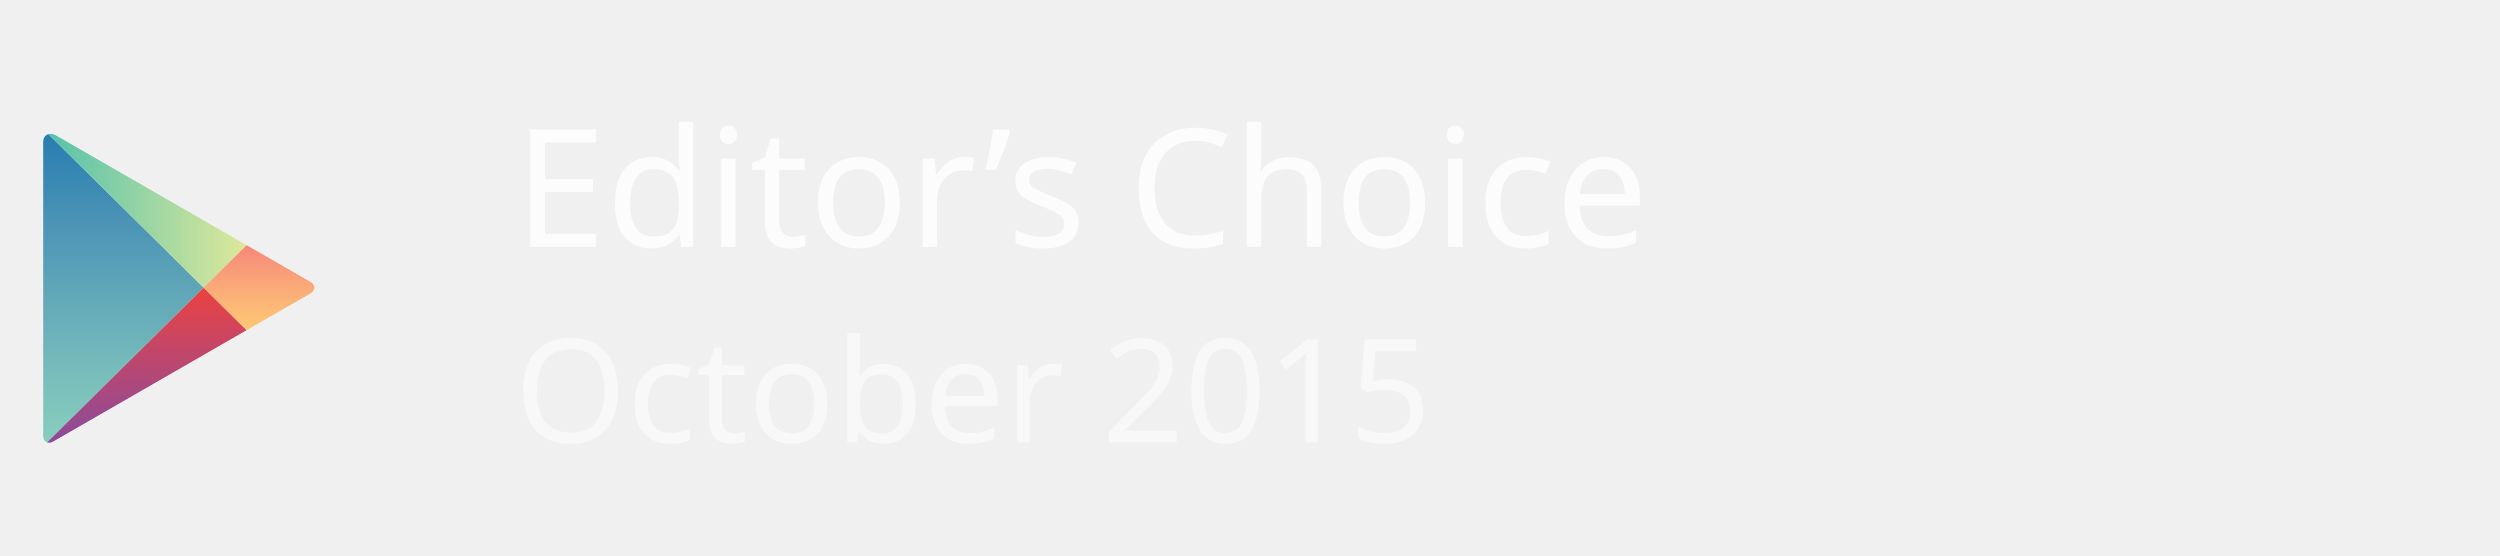
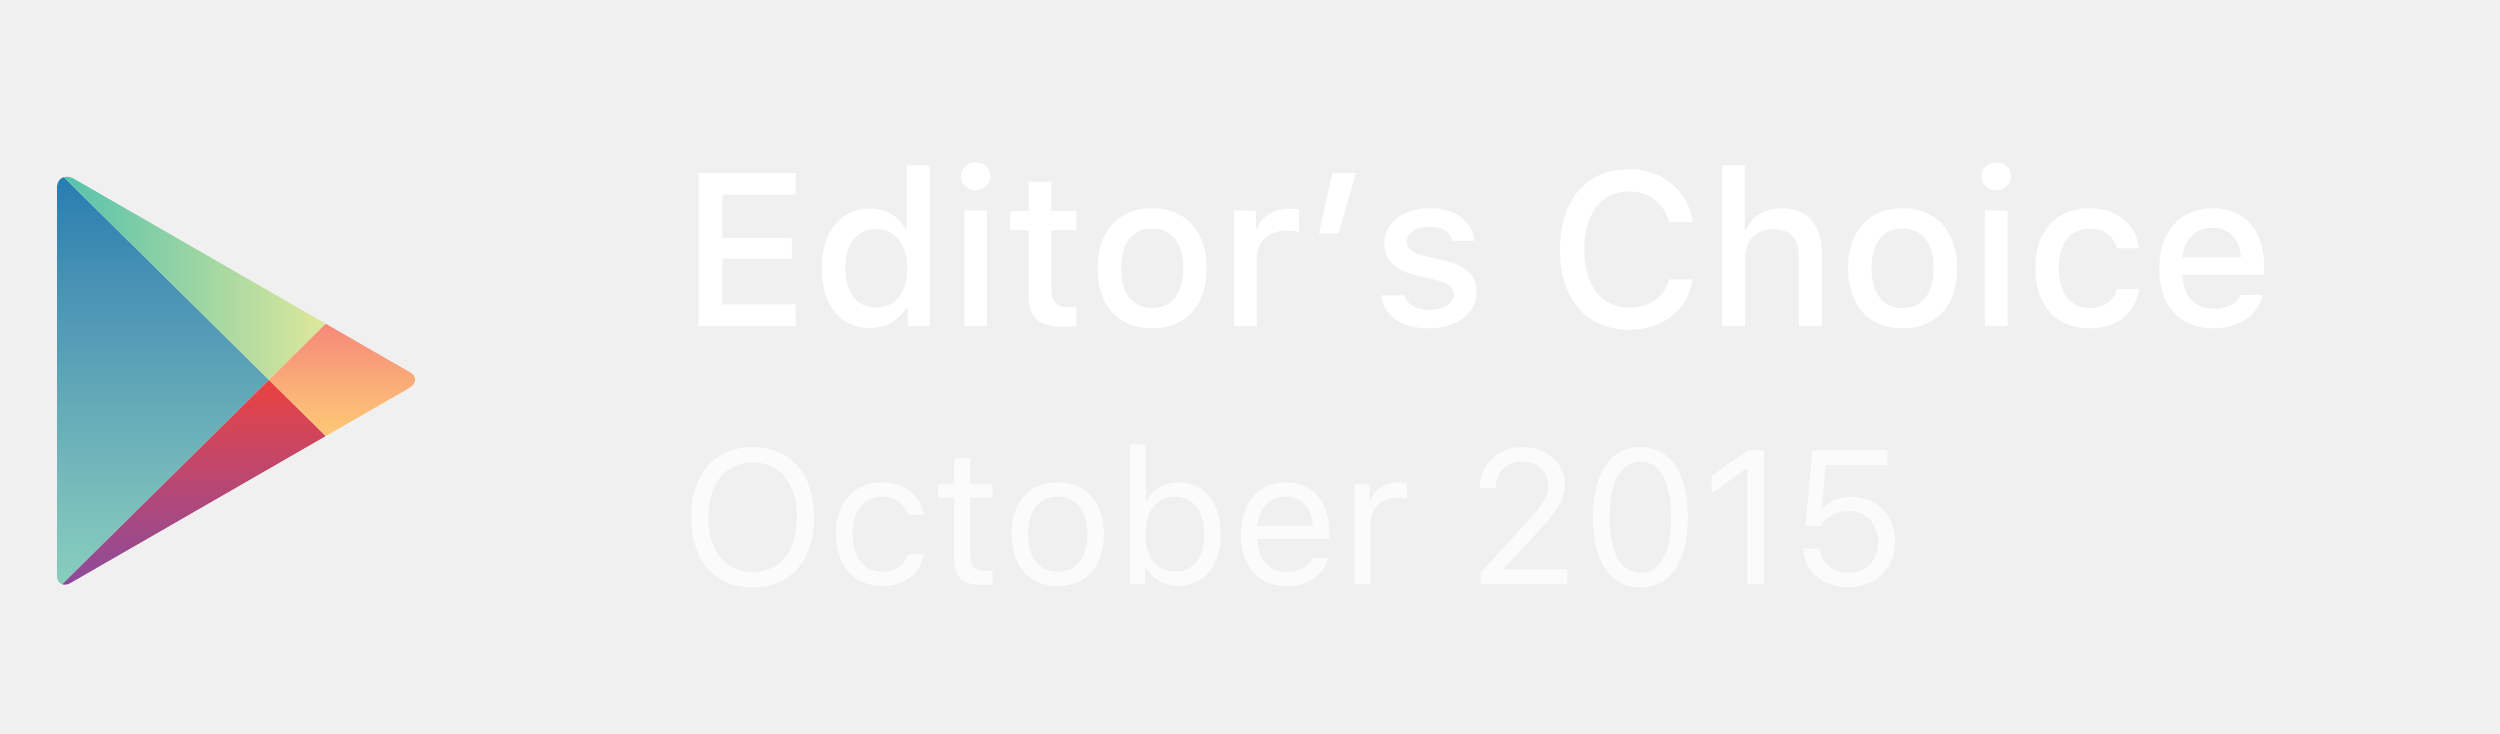
- <svg xmlns="http://www.w3.org/2000/svg" xmlns:xlink="http://www.w3.org/1999/xlink" width="243" height="54" viewBox="0 0 243 54">
+ <svg xmlns="http://www.w3.org/2000/svg" xmlns:xlink="http://www.w3.org/1999/xlink" width="184" height="54" viewBox="0 0 184 54">
  <defs>
    <path id="a" d="M19.984,10.817 L13.686,7.192 C13.686,7.192 2.211,0.586 1.536,0.197 C0.862,-0.191 0.19,0.044 0.19,0.856 L0.19,14.96 L0.19,29.35 C0.19,29.958 0.67,30.221 1.256,29.884 C1.842,29.546 13.686,22.728 13.686,22.728 L19.984,19.103 C19.984,19.103 25.328,16.027 26.039,15.619 C26.749,15.209 26.681,14.648 26.081,14.327 C25.482,14.005 19.984,10.817 19.984,10.817 L19.984,10.817 Z" />
    <linearGradient id="b" x1="50.006%" x2="50.006%" y1="-.007%" y2="99.996%">
      <stop stop-color="#257CB0" offset="0%" />
      <stop stop-color="#4A93B5" offset="28.63%" />
      <stop stop-color="#78BCBB" offset="76.7%" />
      <stop stop-color="#89CFBD" offset="100%" />
    </linearGradient>
    <path id="d" d="M19.984,10.817 L13.686,7.192 C13.686,7.192 2.211,0.586 1.536,0.197 C0.862,-0.191 0.19,0.044 0.19,0.856 L0.19,14.96 L0.19,29.35 C0.19,29.958 0.67,30.221 1.256,29.884 C1.842,29.546 13.686,22.728 13.686,22.728 L19.984,19.103 C19.984,19.103 25.328,16.027 26.039,15.619 C26.749,15.209 26.681,14.648 26.081,14.327 C25.482,14.005 19.984,10.817 19.984,10.817 L19.984,10.817 Z" />
    <linearGradient id="e" x1="0%" x2="100.005%" y1="49.996%" y2="49.996%">
      <stop stop-color="#52C1AD" offset="0%" />
      <stop stop-color="#DEE89A" offset="100%" />
    </linearGradient>
    <path id="g" d="M19.984,10.817 L13.686,7.192 C13.686,7.192 2.211,0.586 1.536,0.197 C0.862,-0.191 0.19,0.044 0.19,0.856 L0.19,14.96 L0.19,29.35 C0.19,29.958 0.67,30.221 1.256,29.884 C1.842,29.546 13.686,22.728 13.686,22.728 L19.984,19.103 C19.984,19.103 25.328,16.027 26.039,15.619 C26.749,15.209 26.681,14.648 26.081,14.327 C25.482,14.005 19.984,10.817 19.984,10.817 L19.984,10.817 Z" />
    <linearGradient id="h" x1="50%" x2="50%" y1="-.02%" y2="99.979%">
      <stop stop-color="#EC413D" offset="0%" />
      <stop stop-color="#DA4452" offset="16.68%" />
      <stop stop-color="#B0487A" offset="57.48%" />
      <stop stop-color="#954A92" offset="86.19%" />
      <stop stop-color="#8A4A9D" offset="100%" />
    </linearGradient>
    <path id="j" d="M19.984,10.817 L13.686,7.192 C13.686,7.192 2.211,0.586 1.536,0.197 C0.862,-0.191 0.19,0.044 0.19,0.856 L0.19,14.96 L0.19,29.35 C0.19,29.958 0.67,30.221 1.256,29.884 C1.842,29.546 13.686,22.728 13.686,22.728 L19.984,19.103 C19.984,19.103 25.328,16.027 26.039,15.619 C26.749,15.209 26.681,14.648 26.081,14.327 C25.482,14.005 19.984,10.817 19.984,10.817 L19.984,10.817 Z" />
    <linearGradient id="k" x1="50.002%" x2="50.002%" y1="-.041%" y2="99.97%">
      <stop stop-color="#F58879" offset="0%" />
      <stop stop-color="#F69079" offset="11.94%" />
      <stop stop-color="#FCB877" offset="71.28%" />
      <stop stop-color="#FEC874" offset="100%" />
    </linearGradient>
  </defs>
-   <g fill="none" fill-rule="evenodd" transform="translate(4 9)">
-     <text fill="#FFFFFF" opacity=".8" font-family="SFUIText-Regular, SF UI Text" font-size="16">
-       <tspan x="46" y="15">Editor’s Choice</tspan>
-     </text>
-     <text fill="#FFFFFF" opacity=".5" font-family="SFUIText-Regular, SF UI Text" font-size="14">
-       <tspan x="46" y="34">October 2015</tspan>
-     </text>
-     <g transform="translate(0 4)">
+   <g fill="none" fill-rule="evenodd">
+     <path fill="#FFFFFF" d="M58.57,22.406 L53.164,22.406 L53.164,19.023 L58.281,19.023 L58.281,17.508 L53.164,17.508 L53.164,14.32 L58.57,14.32 L58.57,12.727 L51.414,12.727 L51.414,24 L58.57,24 L58.57,22.406 Z M64.008,24.141 C65.18,24.141 66.172,23.586 66.68,22.656 L66.812,22.656 L66.812,24 L68.422,24 L68.422,12.172 L66.742,12.172 L66.742,16.844 L66.617,16.844 C66.156,15.906 65.172,15.352 64.008,15.352 C61.859,15.352 60.477,17.055 60.477,19.742 C60.477,22.438 61.844,24.141 64.008,24.141 L64.008,24.141 Z M64.484,16.859 C65.891,16.859 66.773,17.977 66.773,19.75 C66.773,21.531 65.898,22.633 64.484,22.633 C63.062,22.633 62.211,21.547 62.211,19.742 C62.211,17.953 63.07,16.859 64.484,16.859 L64.484,16.859 Z M70.969,24 L72.641,24 L72.641,15.492 L70.969,15.492 L70.969,24 Z M71.805,14 C72.43,14 72.891,13.555 72.891,12.977 C72.891,12.391 72.43,11.945 71.805,11.945 C71.18,11.945 70.719,12.391 70.719,12.977 C70.719,13.555 71.18,14 71.805,14 L71.805,14 Z M75.703,13.375 L75.703,15.531 L74.352,15.531 L74.352,16.945 L75.703,16.945 L75.703,21.75 C75.703,23.391 76.445,24.047 78.312,24.047 C78.641,24.047 78.953,24.008 79.227,23.961 L79.227,22.562 C78.992,22.586 78.844,22.602 78.586,22.602 C77.75,22.602 77.383,22.211 77.383,21.32 L77.383,16.945 L79.227,16.945 L79.227,15.531 L77.383,15.531 L77.383,13.375 L75.703,13.375 Z M84.797,24.164 C87.281,24.164 88.805,22.5 88.805,19.742 C88.805,17 87.273,15.328 84.797,15.328 C82.312,15.328 80.781,17 80.781,19.742 C80.781,22.5 82.305,24.164 84.797,24.164 L84.797,24.164 Z M84.797,22.672 C83.336,22.672 82.516,21.602 82.516,19.742 C82.516,17.898 83.336,16.82 84.797,16.82 C86.25,16.82 87.078,17.898 87.078,19.742 C87.078,21.594 86.25,22.672 84.797,22.672 L84.797,22.672 Z M90.82,24 L92.5,24 L92.5,18.977 C92.5,17.781 93.398,16.977 94.672,16.977 C94.969,16.977 95.469,17.031 95.609,17.078 L95.609,15.422 C95.43,15.375 95.109,15.352 94.859,15.352 C93.75,15.352 92.805,15.961 92.562,16.797 L92.438,16.797 L92.438,15.492 L90.82,15.492 L90.82,24 Z M98.516,17.188 L99.797,12.727 L98.062,12.727 L97.07,17.188 L98.516,17.188 Z M101.883,17.898 C101.883,19.164 102.633,19.891 104.25,20.273 L105.734,20.617 C106.586,20.82 106.984,21.148 106.984,21.656 C106.984,22.336 106.242,22.805 105.195,22.805 C104.18,22.805 103.555,22.398 103.344,21.742 L101.664,21.742 C101.812,23.25 103.133,24.164 105.156,24.164 C107.188,24.164 108.68,23.094 108.68,21.492 C108.68,20.242 107.922,19.547 106.305,19.172 L104.891,18.844 C103.969,18.633 103.539,18.312 103.539,17.805 C103.539,17.141 104.25,16.695 105.188,16.695 C106.141,16.695 106.75,17.094 106.906,17.719 L108.516,17.719 C108.352,16.219 107.102,15.328 105.188,15.328 C103.266,15.328 101.883,16.391 101.883,17.898 L101.883,17.898 Z M119.898,24.273 C122.414,24.273 124.266,22.789 124.578,20.562 L122.836,20.562 C122.523,21.836 121.391,22.641 119.898,22.641 C117.867,22.641 116.602,20.992 116.602,18.367 C116.602,15.734 117.867,14.086 119.891,14.086 C121.375,14.086 122.508,14.977 122.836,16.359 L124.578,16.359 C124.297,14.062 122.375,12.453 119.891,12.453 C116.758,12.453 114.812,14.711 114.812,18.367 C114.812,22.016 116.766,24.273 119.898,24.273 L119.898,24.273 Z M126.758,24 L128.438,24 L128.438,19.031 C128.438,17.742 129.203,16.875 130.578,16.875 C131.766,16.875 132.398,17.562 132.398,18.922 L132.398,24 L134.078,24 L134.078,18.508 C134.078,16.484 132.961,15.336 131.148,15.336 C129.867,15.336 128.969,15.906 128.555,16.859 L128.422,16.859 L128.422,12.172 L126.758,12.172 L126.758,24 Z M140.031,24.164 C142.516,24.164 144.039,22.5 144.039,19.742 C144.039,17 142.508,15.328 140.031,15.328 C137.547,15.328 136.016,17 136.016,19.742 C136.016,22.5 137.539,24.164 140.031,24.164 L140.031,24.164 Z M140.031,22.672 C138.57,22.672 137.75,21.602 137.75,19.742 C137.75,17.898 138.57,16.82 140.031,16.82 C141.484,16.82 142.312,17.898 142.312,19.742 C142.312,21.594 141.484,22.672 140.031,22.672 L140.031,22.672 Z M146.086,24 L147.758,24 L147.758,15.492 L146.086,15.492 L146.086,24 Z M146.922,14 C147.547,14 148.008,13.555 148.008,12.977 C148.008,12.391 147.547,11.945 146.922,11.945 C146.297,11.945 145.836,12.391 145.836,12.977 C145.836,13.555 146.297,14 146.922,14 L146.922,14 Z M157.43,18.273 C157.211,16.57 155.922,15.328 153.789,15.328 C151.312,15.328 149.805,16.992 149.805,19.719 C149.805,22.492 151.32,24.164 153.797,24.164 C155.898,24.164 157.211,22.977 157.43,21.266 L155.797,21.266 C155.578,22.18 154.852,22.664 153.789,22.664 C152.391,22.664 151.523,21.562 151.523,19.719 C151.523,17.906 152.383,16.828 153.789,16.828 C154.914,16.828 155.602,17.445 155.797,18.273 L157.43,18.273 Z M162.836,16.758 C164.078,16.758 164.891,17.625 164.93,18.961 L160.633,18.961 C160.727,17.633 161.594,16.758 162.836,16.758 L162.836,16.758 Z M164.922,21.703 C164.609,22.367 163.914,22.734 162.898,22.734 C161.555,22.734 160.688,21.789 160.633,20.297 L160.633,20.203 L166.641,20.203 L166.641,19.617 C166.641,16.945 165.211,15.328 162.844,15.328 C160.445,15.328 158.922,17.055 158.922,19.773 C158.922,22.492 160.414,24.164 162.852,24.164 C164.797,24.164 166.156,23.227 166.539,21.703 L164.922,21.703 Z" />
+     <path fill="#FFFFFF" d="M55.407,32.903 C52.618,32.903 50.875,34.893 50.875,38.064 C50.875,41.223 52.577,43.232 55.407,43.232 C58.224,43.232 59.919,41.216 59.919,38.064 C59.919,34.899 58.21,32.903 55.407,32.903 L55.407,32.903 Z M55.407,34.038 C57.424,34.038 58.654,35.597 58.654,38.064 C58.654,40.512 57.431,42.098 55.407,42.098 C53.356,42.098 52.14,40.512 52.14,38.064 C52.14,35.597 53.397,34.038 55.407,34.038 L55.407,34.038 Z M67.999,37.887 C67.794,36.574 66.7,35.501 64.909,35.501 C62.845,35.501 61.532,36.991 61.532,39.288 C61.532,41.633 62.852,43.13 64.916,43.13 C66.687,43.13 67.787,42.132 67.999,40.778 L66.81,40.778 C66.591,41.612 65.9,42.07 64.909,42.07 C63.597,42.07 62.749,40.99 62.749,39.288 C62.749,37.62 63.583,36.561 64.909,36.561 C65.969,36.561 66.618,37.155 66.81,37.887 L67.999,37.887 Z M70.228,33.724 L70.228,35.631 L69.038,35.631 L69.038,36.615 L70.228,36.615 L70.228,41.086 C70.228,42.494 70.836,43.055 72.354,43.055 C72.586,43.055 72.812,43.027 73.044,42.986 L73.044,41.995 C72.825,42.016 72.709,42.022 72.497,42.022 C71.731,42.022 71.403,41.653 71.403,40.785 L71.403,36.615 L73.044,36.615 L73.044,35.631 L71.403,35.631 L71.403,33.724 L70.228,33.724 Z M77.85,43.13 C79.948,43.13 81.247,41.681 81.247,39.315 C81.247,36.943 79.948,35.501 77.85,35.501 C75.751,35.501 74.452,36.943 74.452,39.315 C74.452,41.681 75.751,43.13 77.85,43.13 L77.85,43.13 Z M77.85,42.07 C76.455,42.07 75.669,41.059 75.669,39.315 C75.669,37.565 76.455,36.561 77.85,36.561 C79.244,36.561 80.03,37.565 80.03,39.315 C80.03,41.059 79.244,42.07 77.85,42.07 L77.85,42.07 Z M86.757,43.13 C88.623,43.13 89.847,41.619 89.847,39.315 C89.847,36.998 88.63,35.501 86.757,35.501 C85.745,35.501 84.85,36 84.446,36.793 L84.337,36.793 L84.337,32.705 L83.161,32.705 L83.161,43 L84.282,43 L84.282,41.824 L84.392,41.824 C84.856,42.645 85.731,43.13 86.757,43.13 L86.757,43.13 Z M86.483,36.561 C87.83,36.561 88.63,37.593 88.63,39.315 C88.63,41.038 87.83,42.07 86.483,42.07 C85.144,42.07 84.31,41.018 84.31,39.315 C84.31,37.613 85.144,36.561 86.483,36.561 L86.483,36.561 Z M94.632,36.54 C95.801,36.54 96.58,37.401 96.607,38.707 L92.547,38.707 C92.636,37.401 93.456,36.54 94.632,36.54 L94.632,36.54 Z M96.573,41.093 C96.266,41.742 95.623,42.091 94.673,42.091 C93.422,42.091 92.608,41.168 92.547,39.712 L92.547,39.657 L97.845,39.657 L97.845,39.206 C97.845,36.916 96.635,35.501 94.646,35.501 C92.622,35.501 91.323,37.005 91.323,39.322 C91.323,41.653 92.602,43.13 94.646,43.13 C96.259,43.13 97.394,42.357 97.749,41.093 L96.573,41.093 Z M99.69,43 L100.866,43 L100.866,38.434 C100.866,37.395 101.68,36.643 102.801,36.643 C103.033,36.643 103.457,36.684 103.553,36.711 L103.553,35.535 C103.402,35.515 103.156,35.501 102.965,35.501 C101.987,35.501 101.14,36.007 100.921,36.725 L100.812,36.725 L100.812,35.631 L99.69,35.631 L99.69,43 Z M108.905,35.911 L108.905,35.918 L110.095,35.918 L110.095,35.911 C110.095,34.749 110.874,33.977 112.029,33.977 C113.116,33.977 113.957,34.735 113.957,35.72 C113.957,36.513 113.649,37.046 112.378,38.427 L108.967,42.152 L108.967,43 L115.352,43 L115.352,41.893 L110.73,41.893 L110.73,41.783 L113.103,39.233 C114.723,37.497 115.188,36.697 115.188,35.672 C115.188,34.106 113.834,32.903 112.063,32.903 C110.231,32.903 108.905,34.161 108.905,35.911 L108.905,35.911 Z M120.738,43.232 C122.953,43.232 124.225,41.359 124.225,38.085 C124.225,34.817 122.933,32.903 120.738,32.903 C118.53,32.903 117.238,34.811 117.238,38.064 C117.238,41.346 118.517,43.232 120.738,43.232 L120.738,43.232 Z M120.738,42.159 C119.282,42.159 118.476,40.703 118.476,38.064 C118.476,35.46 119.296,33.983 120.738,33.983 C122.181,33.983 122.987,35.446 122.987,38.064 C122.987,40.71 122.194,42.159 120.738,42.159 L120.738,42.159 Z M128.6,43 L129.83,43 L129.83,33.136 L128.606,33.136 L125.981,35.022 L125.981,36.321 L128.49,34.503 L128.6,34.503 L128.6,43 Z M136.023,43.232 C138.067,43.232 139.469,41.865 139.469,39.862 C139.469,37.921 138.156,36.561 136.283,36.561 C135.374,36.561 134.677,36.841 134.198,37.401 L134.089,37.401 L134.369,34.236 L138.908,34.236 L138.908,33.136 L133.405,33.136 L132.865,38.728 L134.021,38.728 C134.424,38.023 135.162,37.62 136.058,37.62 C137.35,37.62 138.238,38.543 138.238,39.896 C138.238,41.25 137.356,42.152 136.037,42.152 C134.875,42.152 134.027,41.441 133.918,40.375 L132.708,40.375 C132.817,42.077 134.157,43.232 136.023,43.232 L136.023,43.232 Z" opacity=".7" />
+     <g transform="translate(4 13)">
      <mask id="c" fill="white">
        <use xlink:href="#a" />
      </mask>
      <polygon fill="url(#b)" points=".19 -.465 .19 14.96 .19 30.385 15.794 14.96" mask="url(#c)" />
+     </g>
+     <g transform="translate(4 13)">
      <mask id="f" fill="white">
        <use xlink:href="#d" />
      </mask>
      <polygon fill="url(#e)" points="15.794 14.96 19.984 10.817 13.686 7.192 .19 -.577 .19 -.465" mask="url(#f)" />
-       <g>
-         <mask id="i" fill="white">
-           <use xlink:href="#g" />
-         </mask>
-         <polygon fill="url(#h)" points="15.794 14.96 .19 30.385 .19 30.497 13.686 22.729 19.984 19.103" mask="url(#i)" />
-       </g>
-       <g>
-         <mask id="l" fill="white">
-           <use xlink:href="#j" />
-         </mask>
-         <polygon fill="url(#k)" points="19.984 10.817 15.794 14.96 19.984 19.103 27.182 14.96" mask="url(#l)" />
-       </g>
+     </g>
+     <g transform="translate(4 13)">
+       <mask id="i" fill="white">
+         <use xlink:href="#g" />
+       </mask>
+       <polygon fill="url(#h)" points="15.794 14.96 .19 30.385 .19 30.497 13.686 22.729 19.984 19.103" mask="url(#i)" />
+     </g>
+     <g transform="translate(4 13)">
+       <mask id="l" fill="white">
+         <use xlink:href="#j" />
+       </mask>
+       <polygon fill="url(#k)" points="19.984 10.817 15.794 14.96 19.984 19.103 27.182 14.96" mask="url(#l)" />
    </g>
  </g>
</svg>
